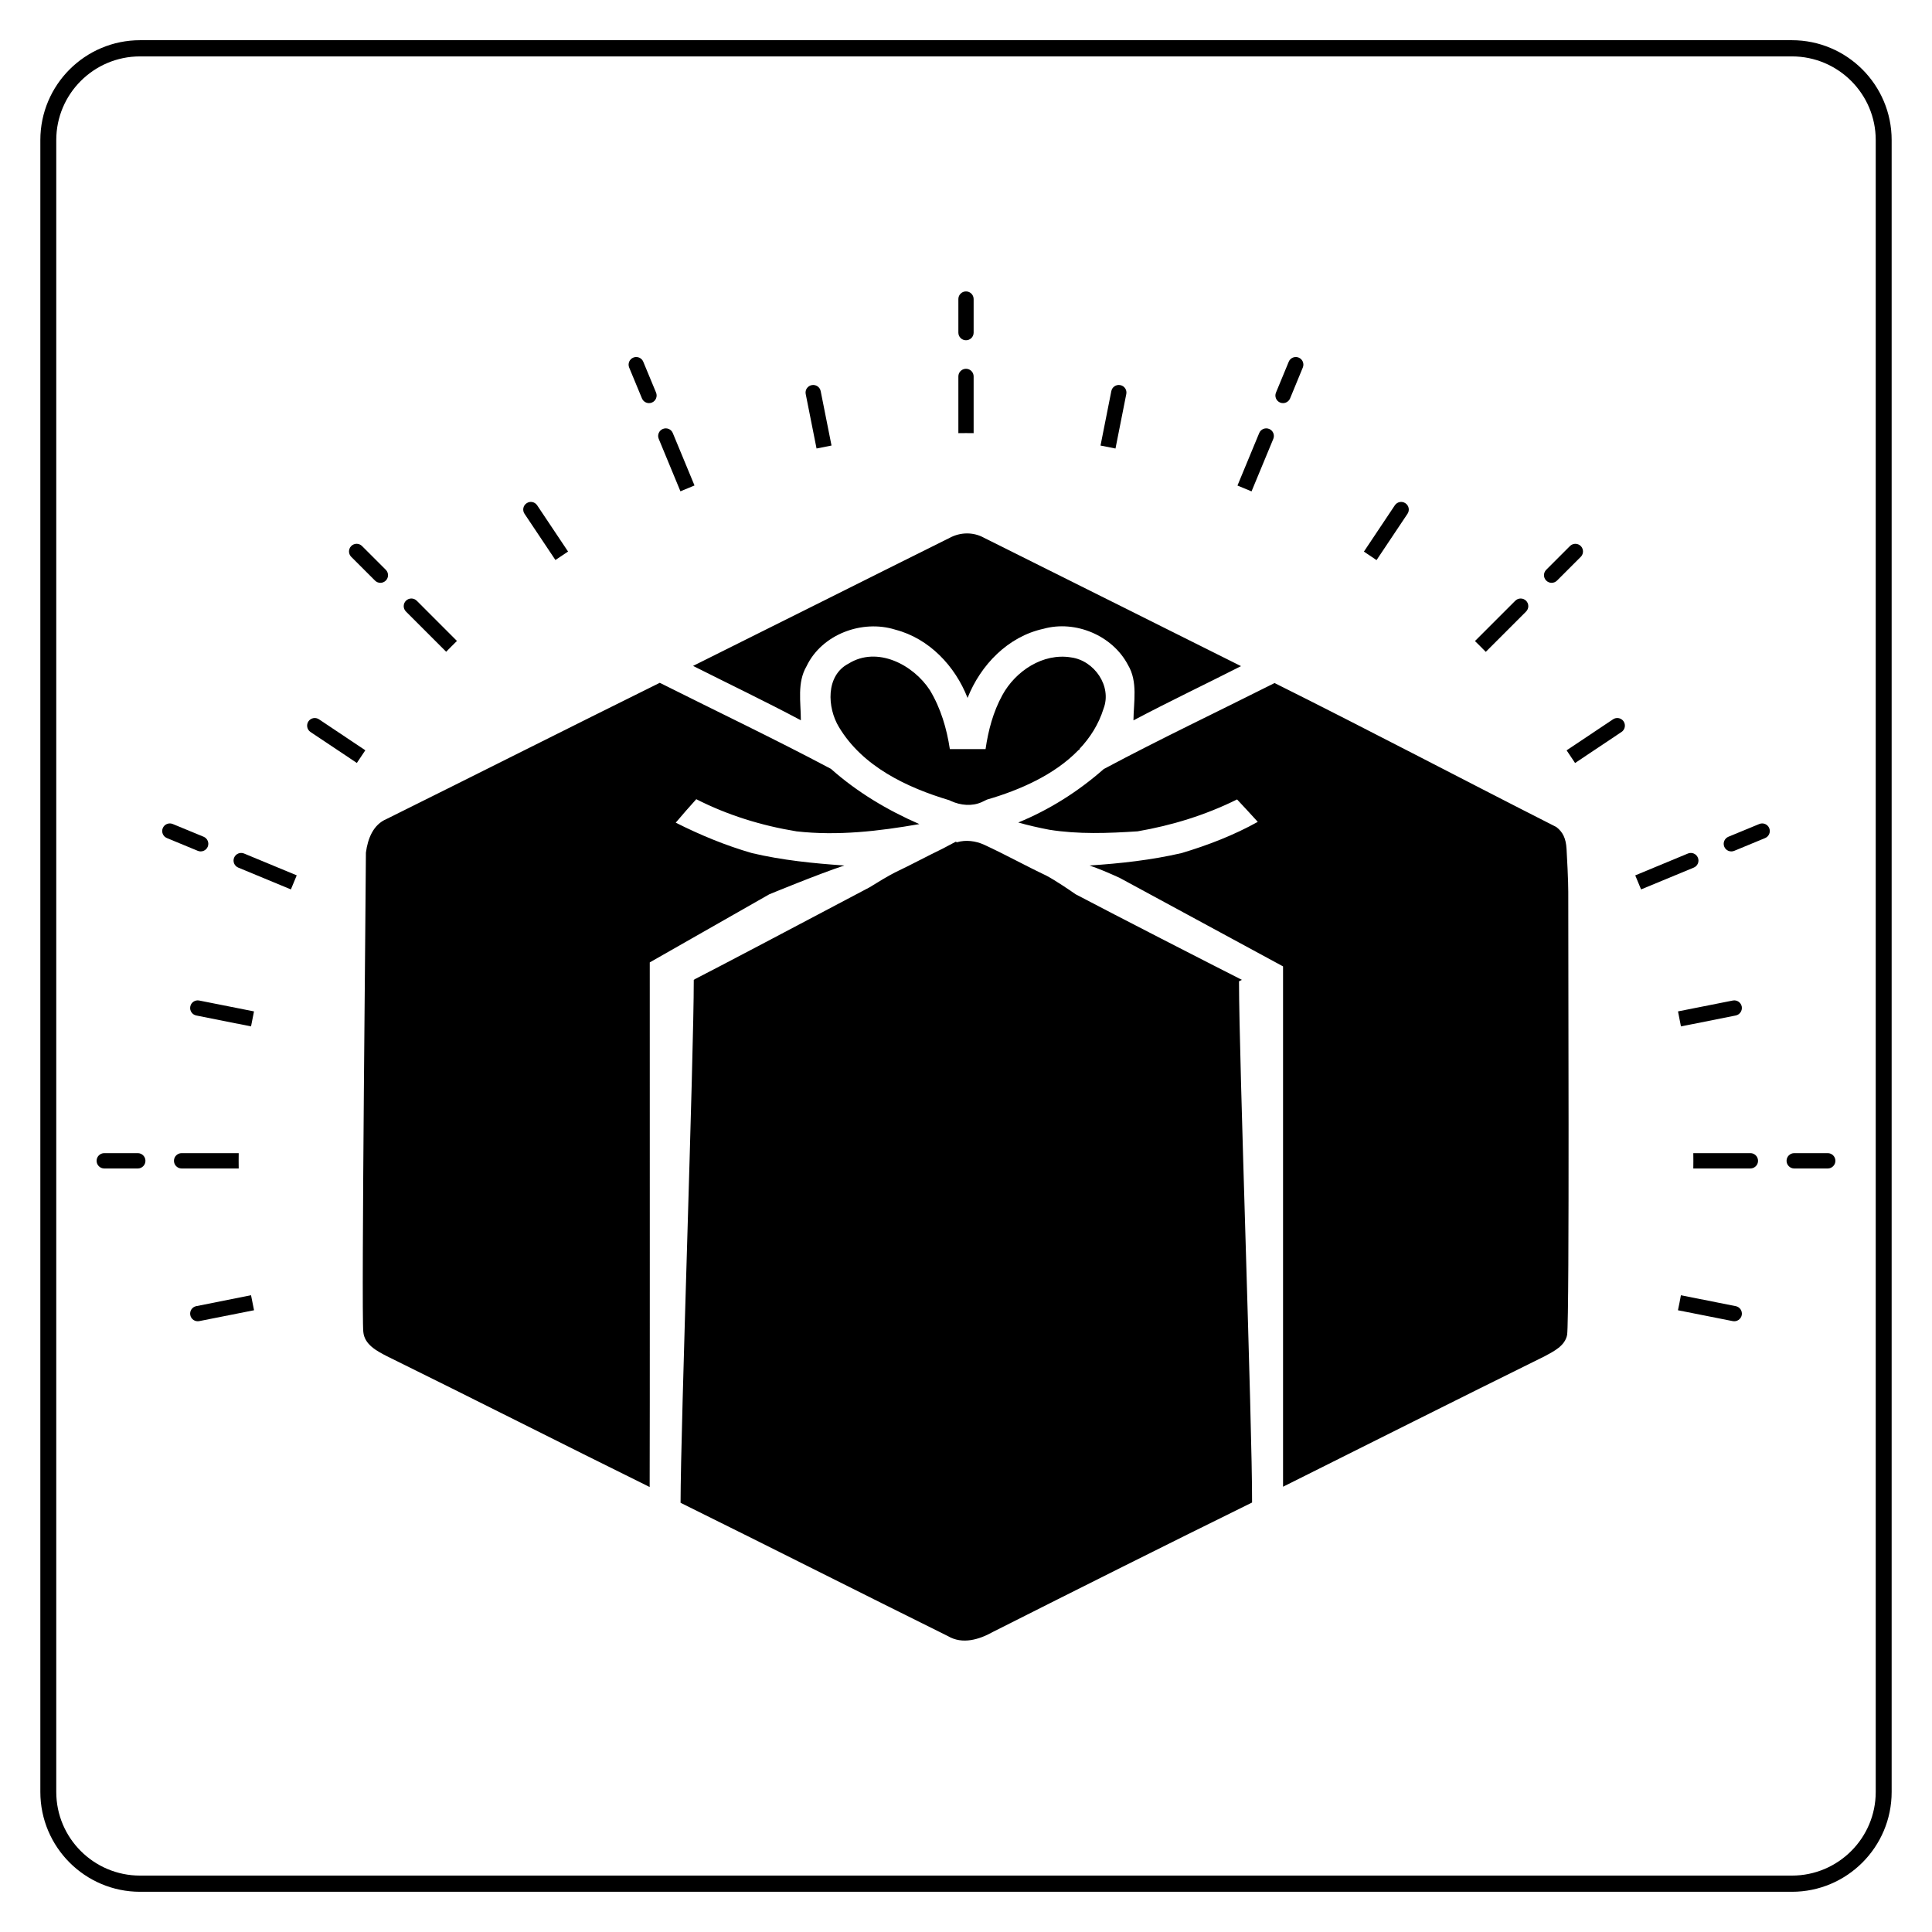
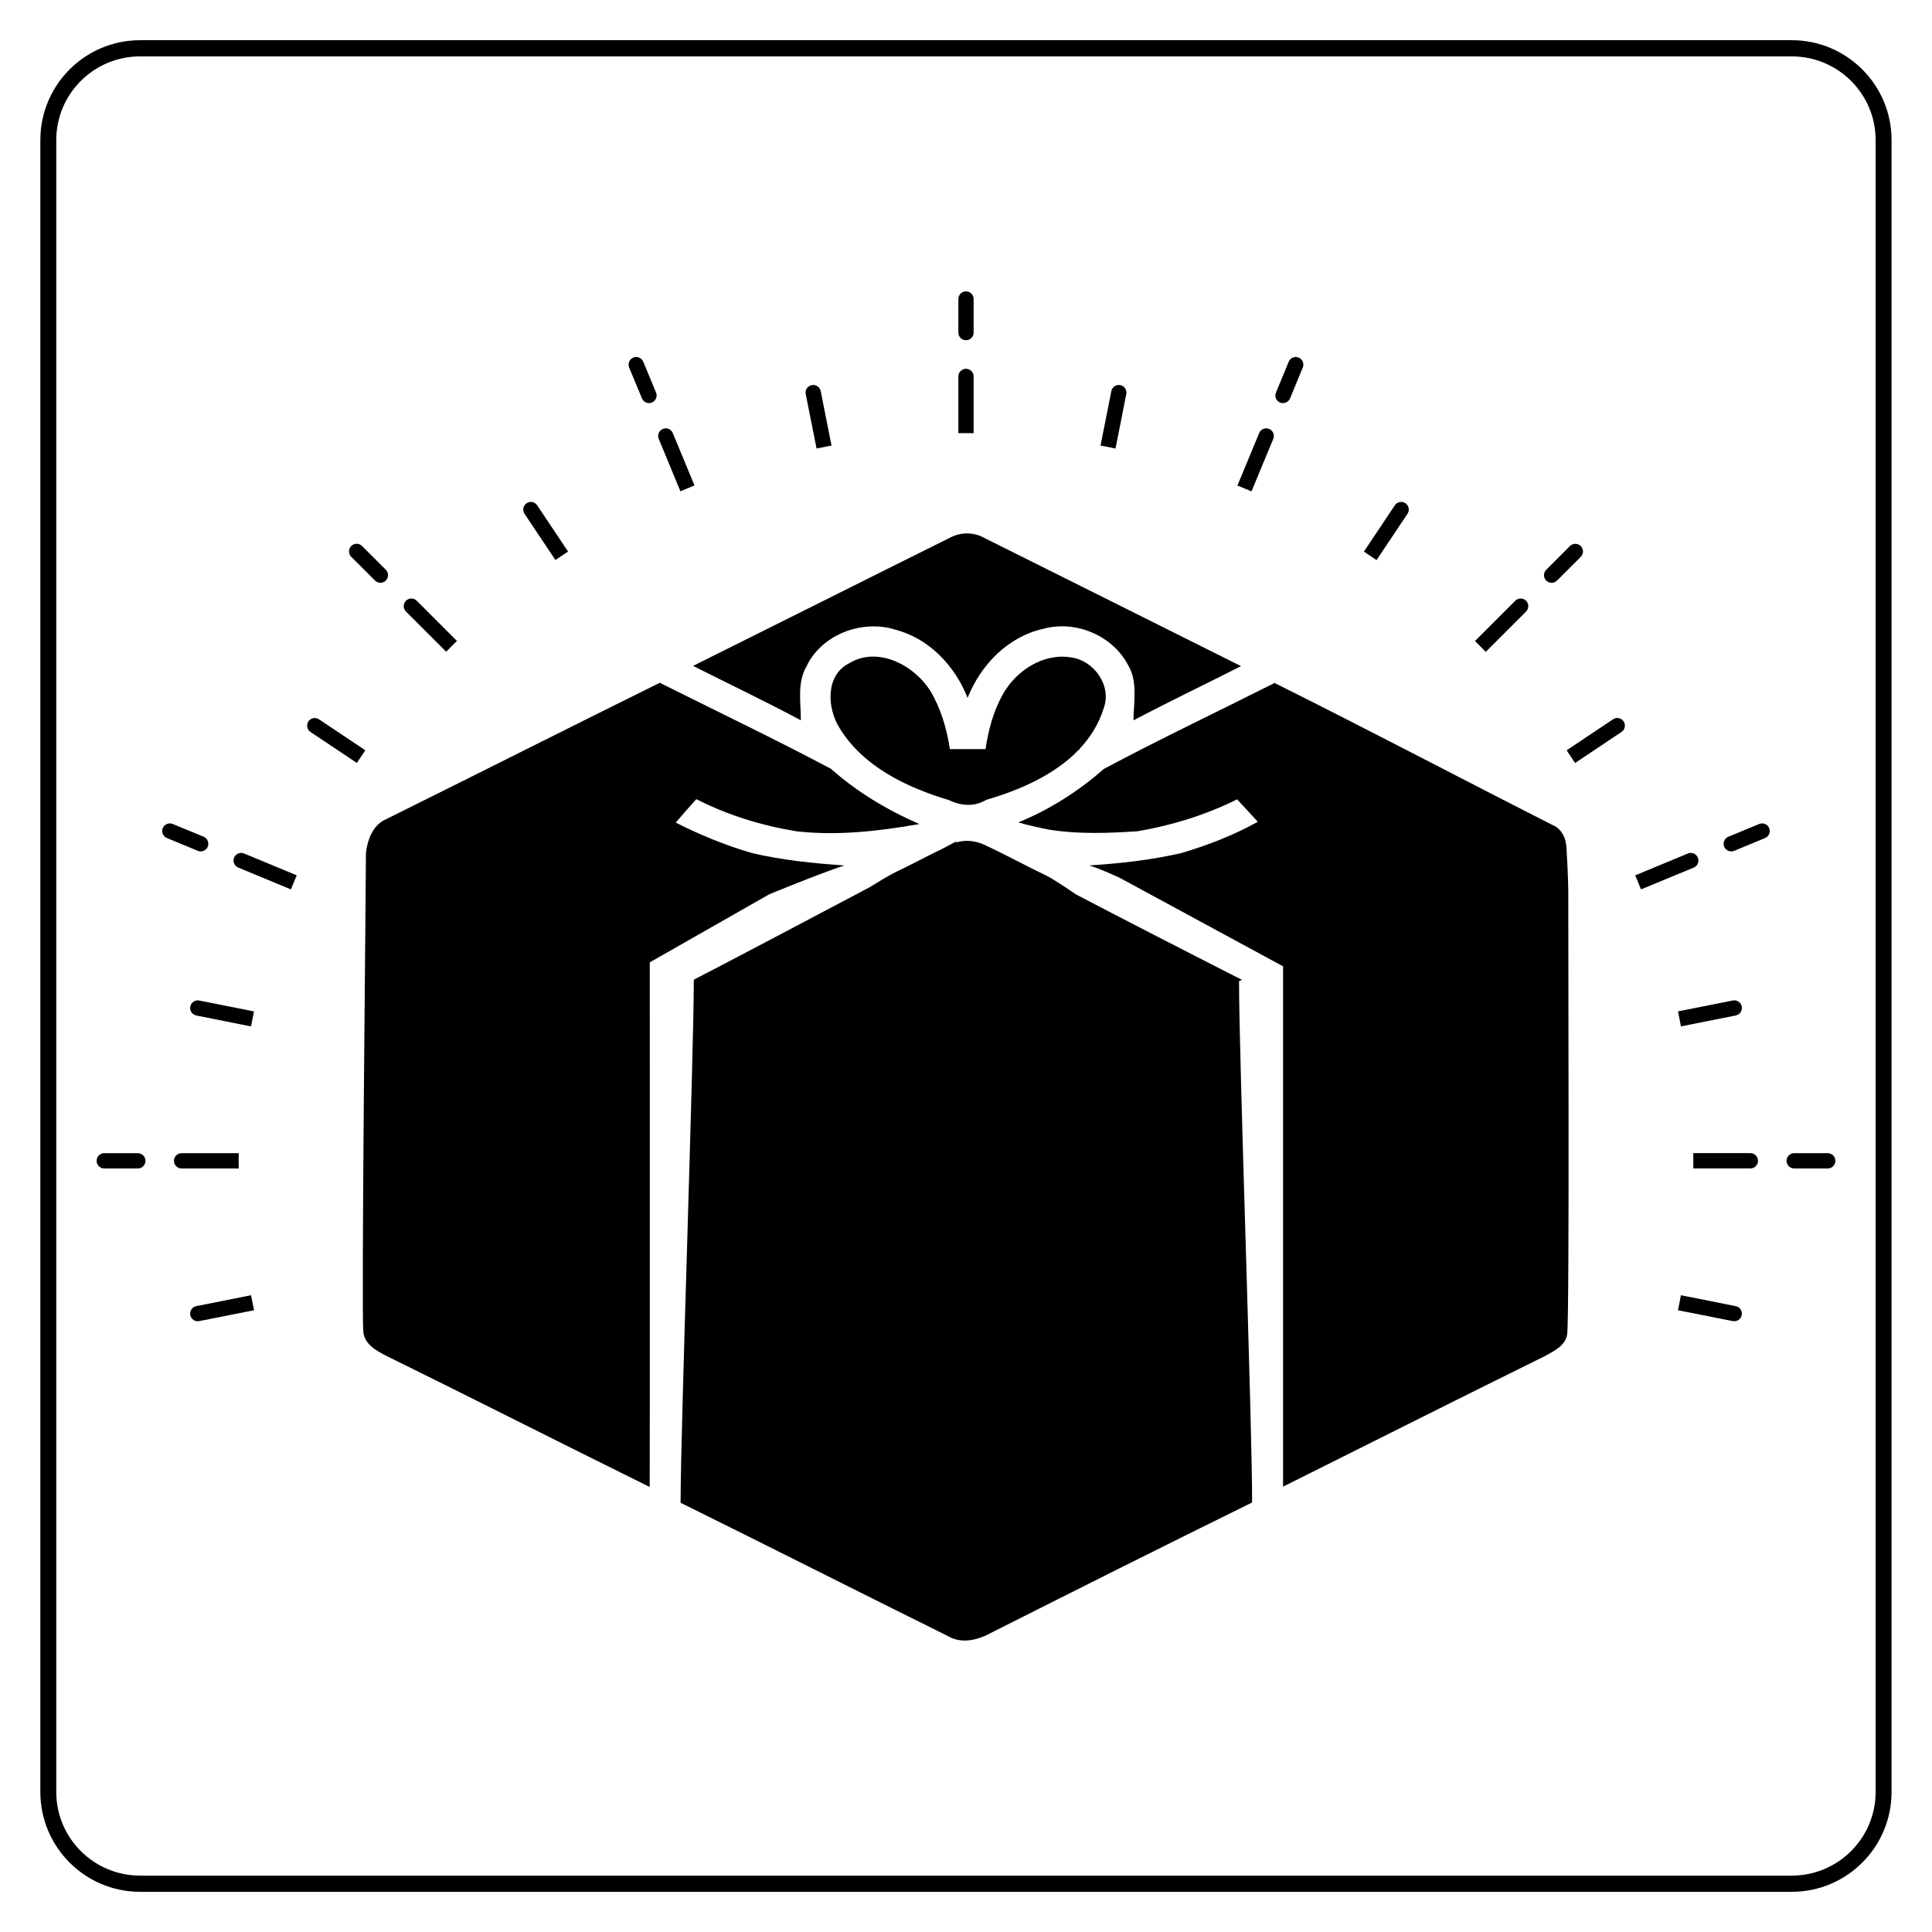
- <svg xmlns="http://www.w3.org/2000/svg" width="100%" height="100%" viewBox="0 0 100 100" version="1.1" xml:space="preserve" style="fill-rule:evenodd;clip-rule:evenodd;stroke-linecap:round;stroke-linejoin:round;stroke-miterlimit:1.5;">
-   <g transform="matrix(1.04325,0,0,1.06089,-2.30403,-1.84431)">
-     <path d="M95.666,8.572C95.666,6.101 93.626,4.095 91.113,4.095L9.158,4.095C6.645,4.095 4.605,6.101 4.605,8.572L4.605,89.165C4.605,91.636 6.645,93.642 9.158,93.642L91.113,93.642C93.626,93.642 95.666,91.636 95.666,89.165L95.666,8.572Z" style="fill:none;stroke:black;stroke-width:0.79px;" />
+ <svg xmlns="http://www.w3.org/2000/svg" clip-rule="evenodd" fill-rule="evenodd" stroke-linecap="round" stroke-linejoin="round" stroke-miterlimit="1.5" version="1.1" viewBox="0 0 100 100" xml:space="preserve">
+   <g transform="matrix(1.0432 0 0 1.0609 -2.304 -1.8443)">
+     <path d="m95.666 8.572c0-2.471-2.04-4.477-4.553-4.477h-81.955c-2.513 0-4.553 2.006-4.553 4.477v80.593c0 2.471 2.04 4.477 4.553 4.477h81.955c2.513 0 4.553-2.006 4.553-4.477v-80.593z" fill="none" stroke="#000" stroke-width=".79px" />
  </g>
-   <g id="Piquaboo" transform="matrix(0.206032,0,0,0.206032,39.6984,39.6984)">
-     <g transform="matrix(1,0,0,1,-168.412,-58.04)">
-       <path d="M252.975,43.369C251.736,47.331 249.6,50.681 246.878,53.554L247.062,53.554C247.062,53.554 246.895,53.663 246.635,53.83C240.621,60.037 231.885,63.856 223.686,66.235C223.242,66.444 222.806,66.662 222.362,66.871C219.917,67.968 217.036,67.692 214.623,66.586C214.481,66.528 214.355,66.461 214.213,66.394C203.501,63.186 192.453,57.934 186.506,48.043C183.533,43.143 183.106,35.086 188.91,32.071C196.096,27.598 205.176,32.322 209.355,38.771C212.077,43.311 213.568,48.361 214.355,53.554L223.326,53.554C224.012,48.83 225.227,44.232 227.539,40.002C230.839,33.947 237.757,29.332 244.843,30.521C250.655,31.317 255.111,37.732 252.975,43.369M260.48,46.334C260.522,41.711 261.627,36.61 259.106,32.414C255.237,25.01 245.898,21.09 237.874,23.326C228.971,25.261 222.086,32.397 218.803,40.689C215.679,32.682 209.162,25.764 200.678,23.553C192.353,20.923 182.185,24.7 178.357,32.724C175.936,36.861 176.925,41.761 176.925,46.309C167.996,41.552 158.884,37.205 149.846,32.648C171.363,21.953 192.822,11.157 214.33,0.469C217.027,-0.98 220.277,-1.022 222.965,0.478C244.491,11.19 265.983,21.978 287.508,32.707C278.521,37.272 269.408,41.61 260.48,46.334M290.28,242.826C268.504,253.547 246.811,264.426 225.143,275.348C221.726,277.266 217.521,278.531 213.886,276.395C191.456,265.289 169.144,253.982 146.705,242.893C146.705,224.173 150.047,130.258 150.022,111.538L150.215,111.538L150.072,111.463C155.768,108.565 177.067,97.325 194.17,88.279C196.264,86.981 198.802,85.44 200.544,84.552C204.606,82.626 208.543,80.49 212.588,78.538C213.937,77.827 215.042,77.24 215.829,76.821L216.139,76.955C218.367,76.285 220.846,76.612 222.965,77.575C228.225,79.996 233.293,82.818 238.527,85.298C240.747,86.453 244.357,88.907 245.973,90.03C256.217,95.424 279.291,107.25 287.726,111.522C287.483,111.631 287.248,111.756 286.997,111.882C286.997,131.322 290.356,224.24 290.28,242.826M369.715,89.385C369.681,101.303 370.05,196.257 369.43,200.688C368.902,203.486 366.096,204.817 363.835,206.057C341.866,216.886 319.997,227.926 298.061,238.856C298.053,224.609 298.07,145.677 298.061,108.138L256.987,85.884C254.324,84.669 251.535,83.48 249.432,82.793C257.222,82.282 264.978,81.428 272.583,79.669C279.191,77.693 285.665,75.197 291.713,71.83C290.004,69.937 288.253,68.061 286.511,66.193C278.63,70.113 270.17,72.717 261.527,74.208C254.123,74.694 246.652,74.979 239.315,73.806C236.701,73.304 234.105,72.717 231.542,71.989C239.44,68.747 246.627,64.183 253.017,58.563C267.13,51.025 281.628,44.157 295.934,36.954C319.486,48.696 343.251,61.218 366.711,73.12C368.35,74.381 369.128,75.954 369.284,78.651C369.738,86.515 369.715,89.385 369.715,89.385ZM175.853,74.217C167.117,72.793 158.565,70.171 150.65,66.134C148.9,68.077 147.166,70.037 145.491,72.031C151.639,75.13 158.021,77.768 164.646,79.678C172.268,81.47 180.04,82.257 187.838,82.793C181.33,84.937 168.976,90.038 168.976,90.038L138.966,107.133C138.958,146.247 139.008,224.91 138.941,238.931C116.888,228.043 94.969,216.912 72.916,206.057C70.378,204.75 67.28,203.142 67.003,199.951C66.467,195.562 67.69,83.949 67.656,79.552C68.134,75.984 69.507,72.516 72.833,71.118C95.748,59.752 118.572,48.227 141.487,36.895C155.818,44.09 170.325,50.991 184.48,58.512C191.071,64.367 198.634,68.873 206.692,72.391C196.515,74.175 186.188,75.373 175.853,74.217" style="fill-rule:nonzero;" />
+   <g transform="matrix(.20603 0 0 .20603 39.698 39.698)">
+     <g transform="translate(-168.41 -58.04)">
+       <path d="m252.98 43.369c-1.239 3.962-3.375 7.312-6.097 10.185h0.184s-0.167 0.109-0.427 0.276c-6.014 6.207-14.75 10.026-22.949 12.405-0.444 0.209-0.88 0.427-1.324 0.636-2.445 1.097-5.326 0.821-7.739-0.285-0.142-0.058-0.268-0.125-0.41-0.192-10.712-3.208-21.76-8.46-27.707-18.351-2.973-4.9-3.4-12.957 2.404-15.972 7.186-4.473 16.266 0.251 20.445 6.7 2.722 4.54 4.213 9.59 5 14.783h8.971c0.686-4.724 1.901-9.322 4.213-13.552 3.3-6.055 10.218-10.67 17.304-9.481 5.812 0.796 10.268 7.211 8.132 12.848m7.505 2.965c0.042-4.623 1.147-9.724-1.374-13.92-3.869-7.404-13.208-11.324-21.232-9.088-8.903 1.935-15.788 9.071-19.071 17.363-3.124-8.007-9.641-14.925-18.125-17.136-8.325-2.63-18.493 1.147-22.321 9.171-2.421 4.137-1.432 9.037-1.432 13.585-8.929-4.757-18.041-9.104-27.079-13.661 21.517-10.695 42.976-21.491 64.484-32.179 2.697-1.449 5.947-1.491 8.635 9e-3 21.526 10.712 43.018 21.5 64.543 32.229-8.987 4.565-18.1 8.903-27.028 13.627m29.8 196.49c-21.776 10.721-43.469 21.6-65.137 32.522-3.417 1.918-7.622 3.183-11.257 1.047-22.43-11.106-44.742-22.413-67.181-33.502 0-18.72 3.342-112.64 3.317-131.36h0.193l-0.143-0.075c5.696-2.898 26.995-14.138 44.098-23.184 2.094-1.298 4.632-2.839 6.374-3.727 4.062-1.926 7.999-4.062 12.044-6.014 1.349-0.711 2.454-1.298 3.241-1.717l0.31 0.134c2.228-0.67 4.707-0.343 6.826 0.62 5.26 2.421 10.328 5.243 15.562 7.723 2.22 1.155 5.83 3.609 7.446 4.732 10.244 5.394 33.318 17.22 41.753 21.492-0.243 0.109-0.478 0.234-0.729 0.36 0 19.44 3.359 112.36 3.283 130.94m79.435-153.44c-0.034 11.918 0.335 106.87-0.285 111.3-0.528 2.798-3.334 4.129-5.595 5.369-21.969 10.829-43.838 21.869-65.774 32.799-8e-3 -14.247 9e-3 -93.179 0-130.72l-41.074-22.254c-2.663-1.215-5.452-2.404-7.555-3.091 7.79-0.511 15.546-1.365 23.151-3.124 6.608-1.976 13.082-4.472 19.13-7.839-1.709-1.893-3.46-3.769-5.202-5.637-7.881 3.92-16.341 6.524-24.984 8.015-7.404 0.486-14.875 0.771-22.212-0.402-2.614-0.502-5.21-1.089-7.773-1.817 7.898-3.242 15.085-7.806 21.475-13.426 14.113-7.538 28.611-14.406 42.917-21.609 23.552 11.742 47.317 24.264 70.777 36.166 1.639 1.261 2.417 2.834 2.573 5.531 0.454 7.864 0.431 10.734 0.431 10.734zm-193.86-15.168c-8.736-1.424-17.288-4.046-25.203-8.083-1.75 1.943-3.484 3.903-5.159 5.897 6.148 3.099 12.53 5.737 19.155 7.647 7.622 1.792 15.394 2.579 23.192 3.115-6.508 2.144-18.862 7.245-18.862 7.245l-30.01 17.095c-8e-3 39.114 0.042 117.78-0.025 131.8-22.053-10.888-43.972-22.019-66.025-32.874-2.538-1.307-5.636-2.915-5.913-6.106-0.536-4.389 0.687-116 0.653-120.4 0.478-3.568 1.851-7.036 5.177-8.434 22.915-11.366 45.739-22.891 68.654-34.223 14.331 7.195 28.838 14.096 42.993 21.617 6.591 5.855 14.154 10.361 22.212 13.879-10.177 1.784-20.504 2.982-30.839 1.826" fill-rule="nonzero" />
    </g>
-     <g transform="matrix(1,0,0,1,-168.412,-446.136)">
-       <path d="M220.33,328.585C220.33,327.521 219.467,326.667 218.412,326.667C217.356,326.667 216.494,327.521 216.494,328.585L216.494,337.019C216.494,338.083 217.356,338.937 218.412,338.937C219.467,338.937 220.33,338.083 220.33,337.019L220.33,328.585Z" style="fill-rule:nonzero;" />
+     <g transform="translate(-168.41 -446.14)">
+       <path d="m220.33 328.58c0-1.064-0.863-1.918-1.918-1.918-1.056 0-1.918 0.854-1.918 1.918v8.434c0 1.064 0.862 1.918 1.918 1.918 1.055 0 1.918-0.854 1.918-1.918v-8.434z" fill-rule="nonzero" />
    </g>
-     <g transform="matrix(1,0,0,1,-168.412,-403.365)">
-       <path d="M220.33,305.248C220.33,304.184 219.467,303.33 218.412,303.33C217.356,303.33 216.494,304.184 216.494,305.248L216.494,319.503C217.13,319.495 217.775,319.486 218.412,319.486C219.057,319.486 219.693,319.495 220.33,319.503L220.33,305.248Z" style="fill-rule:nonzero;" />
+     <g transform="translate(-168.41 -403.36)">
+       <path d="m220.33 305.25c0-1.064-0.863-1.918-1.918-1.918-1.056 0-1.918 0.854-1.918 1.918v14.255c0.636-8e-3 1.281-0.017 1.918-0.017 0.645 0 1.281 9e-3 1.918 0.017v-14.255z" fill-rule="nonzero" />
    </g>
-     <g transform="matrix(1,0,0,1,-168.412,-290.894)">
-       <path d="M348.99,261.974L359.116,251.848C359.862,251.094 359.862,249.888 359.116,249.134C358.363,248.388 357.148,248.388 356.403,249.134L346.277,259.26C346.72,259.704 347.181,260.139 347.625,260.592C348.086,261.052 348.538,261.505 348.99,261.974" style="fill-rule:nonzero;" />
+     <g transform="translate(-168.41 -290.89)">
+       <path d="m348.99 261.97 10.126-10.126c0.746-0.754 0.746-1.96 0-2.714-0.753-0.746-1.968-0.746-2.713 0l-10.126 10.126c0.443 0.444 0.904 0.879 1.348 1.332 0.461 0.46 0.913 0.913 1.365 1.382" fill-rule="nonzero" />
    </g>
-     <g transform="matrix(1,0,0,1,-168.412,-321.79)">
-       <path d="M364.179,272.25C363.426,273.004 363.426,274.218 364.179,274.963C364.925,275.717 366.139,275.717 366.893,274.963L372.857,269C373.602,268.246 373.602,267.04 372.857,266.286C372.103,265.541 370.897,265.541 370.143,266.286L364.179,272.25Z" style="fill-rule:nonzero;" />
+     <g transform="translate(-168.41 -321.79)">
+       <path d="m364.18 272.25c-0.753 0.754-0.753 1.968 0 2.713 0.746 0.754 1.96 0.754 2.714 0l5.964-5.963c0.745-0.754 0.745-1.96 0-2.714-0.754-0.745-1.96-0.745-2.714 0l-5.964 5.964z" fill-rule="nonzero" />
    </g>
-     <g transform="matrix(1,0,0,1,-168.412,-21.5885)">
-       <path d="M1.918,118.606C0.854,118.606 0,119.477 0,120.524C0,121.588 0.854,122.451 1.918,122.451L10.352,122.451C11.416,122.451 12.27,121.588 12.27,120.524C12.27,119.477 11.416,118.606 10.352,118.606L1.918,118.606Z" style="fill-rule:nonzero;" />
+     <g transform="translate(-168.41 -21.588)">
+       <path d="m1.918 118.61c-1.064 0-1.918 0.871-1.918 1.918 0 1.064 0.854 1.927 1.918 1.927h8.434c1.064 0 1.918-0.863 1.918-1.927 0-1.047-0.854-1.918-1.918-1.918h-8.434z" fill-rule="nonzero" />
    </g>
-     <g transform="matrix(1,0,0,1,-168.412,-21.5885)">
-       <path d="M21.352,118.606C20.288,118.606 19.434,119.477 19.434,120.524C19.434,121.588 20.288,122.451 21.352,122.451L35.699,122.451C35.691,121.814 35.683,121.177 35.683,120.524C35.683,119.888 35.691,119.243 35.699,118.606L21.352,118.606Z" style="fill-rule:nonzero;" />
+     <g transform="translate(-168.41 -21.588)">
+       <path d="m21.352 118.61c-1.064 0-1.918 0.871-1.918 1.918 0 1.064 0.854 1.927 1.918 1.927h14.347c-8e-3 -0.637-0.016-1.274-0.016-1.927 0-0.636 8e-3 -1.281 0.016-1.918h-14.347z" fill-rule="nonzero" />
    </g>
-     <g transform="matrix(1,0,0,1,-168.412,-21.5905)">
-       <path d="M401.125,122.452L415.481,122.452C416.536,122.452 417.391,121.589 417.391,120.534C417.391,119.478 416.536,118.607 415.481,118.607L401.125,118.607C401.133,119.244 401.142,119.889 401.142,120.534C401.142,121.179 401.133,121.815 401.125,122.452" style="fill-rule:nonzero;" />
+     <g transform="translate(-168.41 -21.59)">
+       <path d="m401.12 122.45h14.356c1.055 0 1.91-0.863 1.91-1.918 0-1.056-0.855-1.927-1.91-1.927h-14.356c8e-3 0.637 0.017 1.282 0.017 1.927s-9e-3 1.281-0.017 1.918" fill-rule="nonzero" />
    </g>
-     <g transform="matrix(1,0,0,1,-168.412,-21.5885)">
-       <path d="M426.473,118.606C425.418,118.606 424.555,119.477 424.555,120.524C424.555,121.588 425.418,122.451 426.473,122.451L434.907,122.451C435.971,122.451 436.825,121.588 436.825,120.524C436.825,119.477 435.971,118.606 434.907,118.606L426.473,118.606Z" style="fill-rule:nonzero;" />
+     <g transform="translate(-168.41 -21.588)">
+       <path d="m426.47 118.61c-1.055 0-1.918 0.871-1.918 1.918 0 1.064 0.863 1.927 1.918 1.927h8.434c1.064 0 1.918-0.863 1.918-1.927 0-1.047-0.854-1.918-1.918-1.918h-8.434z" fill-rule="nonzero" />
    </g>
-     <g transform="matrix(1,0,0,1,-168.412,-321.797)">
-       <path d="M66.682,266.294C65.936,265.54 64.722,265.54 63.968,266.294C63.223,267.048 63.223,268.254 63.968,269.008L69.94,274.971C70.685,275.725 71.9,275.725 72.653,274.971C73.399,274.226 73.399,273.011 72.653,272.258L66.682,266.294Z" style="fill-rule:nonzero;" />
+     <g transform="translate(-168.41 -321.8)">
+       <path d="m66.682 266.29c-0.746-0.754-1.96-0.754-2.714 0-0.745 0.754-0.745 1.96 0 2.714l5.972 5.963c0.745 0.754 1.96 0.754 2.713 0 0.746-0.745 0.746-1.96 0-2.713l-5.971-5.964z" fill-rule="nonzero" />
    </g>
-     <g transform="matrix(1,0,0,1,-168.412,-290.922)">
-       <path d="M80.431,249.16C79.677,248.415 78.463,248.415 77.717,249.16C76.964,249.914 76.964,251.12 77.717,251.874L87.818,261.975C88.279,261.514 88.723,261.054 89.192,260.585C89.636,260.149 90.08,259.705 90.524,259.261L80.431,249.16Z" style="fill-rule:nonzero;" />
+     <g transform="translate(-168.41 -290.92)">
+       <path d="m80.431 249.16c-0.754-0.745-1.968-0.745-2.714 0-0.753 0.754-0.753 1.96 0 2.714l10.101 10.101c0.461-0.461 0.905-0.921 1.374-1.39 0.444-0.436 0.888-0.88 1.332-1.324l-10.093-10.101z" fill-rule="nonzero" />
    </g>
-     <g transform="matrix(1,0,0,1,-168.412,-95.8285)">
-       <path d="M411.775,158.264C412.813,158.063 413.492,157.05 413.299,156.011C413.09,154.972 412.085,154.294 411.046,154.503L397.285,157.234C397.545,158.482 397.787,159.747 398.022,161.003L411.775,158.264Z" style="fill-rule:nonzero;" />
+     <g transform="translate(-168.41 -95.828)">
+       <path d="m411.78 158.26c1.038-0.201 1.717-1.214 1.524-2.253-0.209-1.039-1.214-1.717-2.253-1.508l-13.761 2.731c0.26 1.248 0.502 2.513 0.737 3.769l13.753-2.739z" fill-rule="nonzero" />
    </g>
-     <g transform="matrix(1,0,0,1,-168.412,52.6644)">
-       <path d="M38.798,80.048L25.046,82.786C24.007,82.987 23.329,84.001 23.538,85.039C23.731,86.078 24.744,86.756 25.783,86.547L39.552,83.817C39.284,82.569 39.041,81.304 38.798,80.048" style="fill-rule:nonzero;" />
+     <g transform="translate(-168.41 52.664)">
+       <path d="m38.798 80.048-13.752 2.738c-1.039 0.201-1.717 1.215-1.508 2.253 0.193 1.039 1.206 1.717 2.245 1.508l13.769-2.73c-0.268-1.248-0.511-2.513-0.754-3.769" fill-rule="nonzero" />
    </g>
-     <g transform="matrix(1,0,0,1,-168.412,-233.04)">
-       <path d="M67.508,228.846L55.865,221.065C54.986,220.479 53.797,220.713 53.21,221.593C52.624,222.472 52.859,223.662 53.73,224.248L65.38,232.029C66.075,230.957 66.787,229.901 67.508,228.846" style="fill-rule:nonzero;" />
+     <g transform="translate(-168.41 -233.04)">
+       <path d="m67.508 228.85-11.643-7.781c-0.879-0.586-2.068-0.352-2.655 0.528-0.586 0.879-0.351 2.069 0.52 2.655l11.65 7.781c0.695-1.072 1.407-2.128 2.128-3.183" fill-rule="nonzero" />
    </g>
-     <g transform="matrix(1,0,0,1,-168.412,-395.613)">
-       <path d="M184.627,314.861L181.905,301.192C181.704,300.153 180.691,299.475 179.652,299.684C178.613,299.877 177.935,300.89 178.144,301.921L180.866,315.606C182.106,315.347 183.371,315.096 184.627,314.861" style="fill-rule:nonzero;" />
+     <g transform="translate(-168.41 -395.61)">
+       <path d="m184.63 314.86-2.722-13.669c-0.201-1.039-1.214-1.717-2.253-1.508-1.039 0.193-1.717 1.206-1.508 2.237l2.722 13.685c1.24-0.259 2.505-0.51 3.761-0.745" fill-rule="nonzero" />
    </g>
-     <g transform="matrix(1,0,0,1,-168.412,-338.29)">
-       <path d="M321.549,286.321L329.33,274.679C329.916,273.808 329.682,272.618 328.802,272.032C327.931,271.437 326.734,271.672 326.147,272.551L318.375,284.185C319.439,284.889 320.502,285.6 321.549,286.321" style="fill-rule:nonzero;" />
+     <g transform="translate(-168.41 -338.29)">
+       <path d="m321.55 286.32 7.781-11.642c0.586-0.871 0.352-2.061-0.528-2.647-0.871-0.595-2.068-0.36-2.655 0.519l-7.772 11.634c1.064 0.704 2.127 1.415 3.174 2.136" fill-rule="nonzero" />
    </g>
-     <g transform="matrix(1,0,0,1,-168.412,-233.027)">
-       <path d="M371.426,232.031L383.093,224.233C383.973,223.647 384.207,222.458 383.621,221.578C383.035,220.699 381.837,220.464 380.966,221.051L369.299,228.848C370.019,229.895 370.731,230.959 371.426,232.031" style="fill-rule:nonzero;" />
+     <g transform="translate(-168.41 -233.03)">
+       <path d="m371.43 232.03 11.667-7.798c0.88-0.586 1.114-1.775 0.528-2.655-0.586-0.879-1.784-1.114-2.655-0.527l-11.667 7.797c0.72 1.047 1.432 2.111 2.127 3.183" fill-rule="nonzero" />
    </g>
-     <g transform="matrix(1,0,0,1,-168.412,52.661)">
-       <path d="M411.047,86.553C412.085,86.754 413.091,86.076 413.3,85.037C413.493,83.998 412.814,82.985 411.776,82.792L398.014,80.054C397.788,81.31 397.537,82.566 397.269,83.823L411.047,86.553Z" style="fill-rule:nonzero;" />
+     <g transform="translate(-168.41 52.661)">
+       <path d="m411.05 86.553c1.038 0.201 2.044-0.477 2.253-1.516 0.193-1.039-0.486-2.052-1.524-2.245l-13.762-2.738c-0.226 1.256-0.477 2.512-0.745 3.769l13.778 2.73z" fill-rule="nonzero" />
    </g>
-     <g transform="matrix(1,0,0,1,-168.412,-95.8305)">
-       <path d="M39.542,157.235L25.781,154.505C24.742,154.295 23.729,154.974 23.536,156.012C23.327,157.059 24.014,158.064 25.052,158.265L38.797,161.004C39.031,159.739 39.283,158.483 39.542,157.235" style="fill-rule:nonzero;" />
+     <g transform="translate(-168.41 -95.83)">
+       <path d="m39.542 157.24-13.761-2.73c-1.039-0.21-2.052 0.469-2.245 1.507-0.209 1.047 0.478 2.052 1.516 2.253l13.745 2.739c0.234-1.265 0.486-2.521 0.745-3.769" fill-rule="nonzero" />
    </g>
-     <g transform="matrix(1,0,0,1,-168.412,-338.321)">
-       <path d="M118.44,284.2L110.676,272.583C110.09,271.704 108.901,271.461 108.03,272.064C107.142,272.642 106.916,273.839 107.502,274.711L115.266,286.328C116.313,285.607 117.377,284.895 118.44,284.2" style="fill-rule:nonzero;" />
+     <g transform="translate(-168.41 -338.32)">
+       <path d="m118.44 284.2-7.764-11.617c-0.586-0.879-1.775-1.122-2.646-0.519-0.888 0.578-1.114 1.775-0.528 2.647l7.764 11.617c1.047-0.721 2.111-1.433 3.174-2.128" fill-rule="nonzero" />
    </g>
-     <g transform="matrix(1,0,0,1,-168.412,-395.608)">
-       <path d="M255.967,315.608L258.681,301.914C258.89,300.884 258.212,299.87 257.173,299.678C256.135,299.468 255.121,300.147 254.92,301.185L252.207,314.863C253.463,315.089 254.719,315.348 255.967,315.608" style="fill-rule:nonzero;" />
+     <g transform="translate(-168.41 -395.61)">
+       <path d="m255.97 315.61 2.714-13.694c0.209-1.03-0.469-2.044-1.508-2.236-1.038-0.21-2.052 0.469-2.253 1.507l-2.713 13.678c1.256 0.226 2.512 0.485 3.76 0.745" fill-rule="nonzero" />
    </g>
-     <g transform="matrix(1,0,0,1,-168.412,-291.958)">
-       <path d="M144.753,208.073C144.351,207.093 143.237,206.632 142.257,207.034C141.286,207.436 140.808,208.558 141.219,209.53L146.671,222.705C147.844,222.202 149.025,221.717 150.206,221.239L144.753,208.073ZM137.332,190.149C136.93,189.177 135.817,188.708 134.837,189.11C133.857,189.512 133.396,190.635 133.79,191.606L137.006,199.37C137.408,200.342 138.53,200.811 139.502,200.409C140.482,200.007 140.951,198.885 140.549,197.905L137.332,190.149ZM37.043,313.698C36.063,313.296 34.949,313.765 34.547,314.745C34.145,315.724 34.614,316.838 35.594,317.24L48.811,322.718C49.288,321.537 49.774,320.356 50.276,319.184L37.043,313.698ZM19.127,306.285C18.148,305.883 17.025,306.344 16.623,307.324C16.221,308.304 16.69,309.418 17.67,309.82L25.426,313.028C26.397,313.43 27.52,312.961 27.922,311.989C28.324,311.009 27.855,309.887 26.883,309.485L19.127,306.285ZM409.95,309.485C408.971,309.895 408.502,311.009 408.904,311.989C409.306,312.969 410.428,313.43 411.408,313.028L419.164,309.82C420.135,309.418 420.604,308.304 420.202,307.324C419.8,306.344 418.678,305.883 417.706,306.285L409.95,309.485ZM388.006,322.718L401.24,317.24C402.211,316.838 402.689,315.724 402.278,314.745C401.876,313.765 400.762,313.296 399.782,313.698L386.541,319.192C387.043,320.356 387.529,321.537 388.006,322.718M296.285,197.905C295.875,198.885 296.352,200.007 297.324,200.409C298.303,200.811 299.417,200.342 299.828,199.37L303.027,191.606C303.429,190.635 302.969,189.512 301.989,189.11C301.009,188.708 299.895,189.177 299.493,190.149L296.285,197.905ZM290.146,222.722L295.615,209.53C296.017,208.558 295.548,207.436 294.576,207.034C293.596,206.632 292.474,207.093 292.072,208.073L286.611,221.256C287.792,221.733 288.981,222.219 290.146,222.722" style="fill-rule:nonzero;" />
+     <g transform="translate(-168.41 -291.96)">
+       <path d="m144.75 208.07c-0.402-0.98-1.516-1.441-2.496-1.039-0.971 0.402-1.449 1.524-1.038 2.496l5.452 13.175c1.173-0.503 2.354-0.988 3.535-1.466l-5.453-13.166zm-7.421-17.924c-0.402-0.972-1.515-1.441-2.495-1.039s-1.441 1.525-1.047 2.496l3.216 7.764c0.402 0.972 1.524 1.441 2.496 1.039 0.98-0.402 1.449-1.524 1.047-2.504l-3.217-7.756zm-100.29 123.55c-0.98-0.402-2.094 0.067-2.496 1.047-0.402 0.979 0.067 2.093 1.047 2.495l13.217 5.478c0.477-1.181 0.963-2.362 1.465-3.534l-13.233-5.486zm-17.916-7.413c-0.979-0.402-2.102 0.059-2.504 1.039s0.067 2.094 1.047 2.496l7.756 3.208c0.971 0.402 2.094-0.067 2.496-1.039 0.402-0.98-0.067-2.102-1.039-2.504l-7.756-3.2zm390.82 3.2c-0.979 0.41-1.448 1.524-1.046 2.504s1.524 1.441 2.504 1.039l7.756-3.208c0.971-0.402 1.44-1.516 1.038-2.496s-1.524-1.441-2.496-1.039l-7.756 3.2zm-21.944 13.233 13.234-5.478c0.971-0.402 1.449-1.516 1.038-2.495-0.402-0.98-1.516-1.449-2.496-1.047l-13.241 5.494c0.502 1.164 0.988 2.345 1.465 3.526m-91.721-124.81c-0.41 0.98 0.067 2.102 1.039 2.504 0.979 0.402 2.093-0.067 2.504-1.039l3.199-7.764c0.402-0.971-0.058-2.094-1.038-2.496s-2.094 0.067-2.496 1.039l-3.208 7.756zm-6.139 24.817 5.469-13.192c0.402-0.972-0.067-2.094-1.039-2.496-0.98-0.402-2.102 0.059-2.504 1.039l-5.461 13.183c1.181 0.477 2.37 0.963 3.535 1.466" fill-rule="nonzero" />
    </g>
  </g>
</svg>
